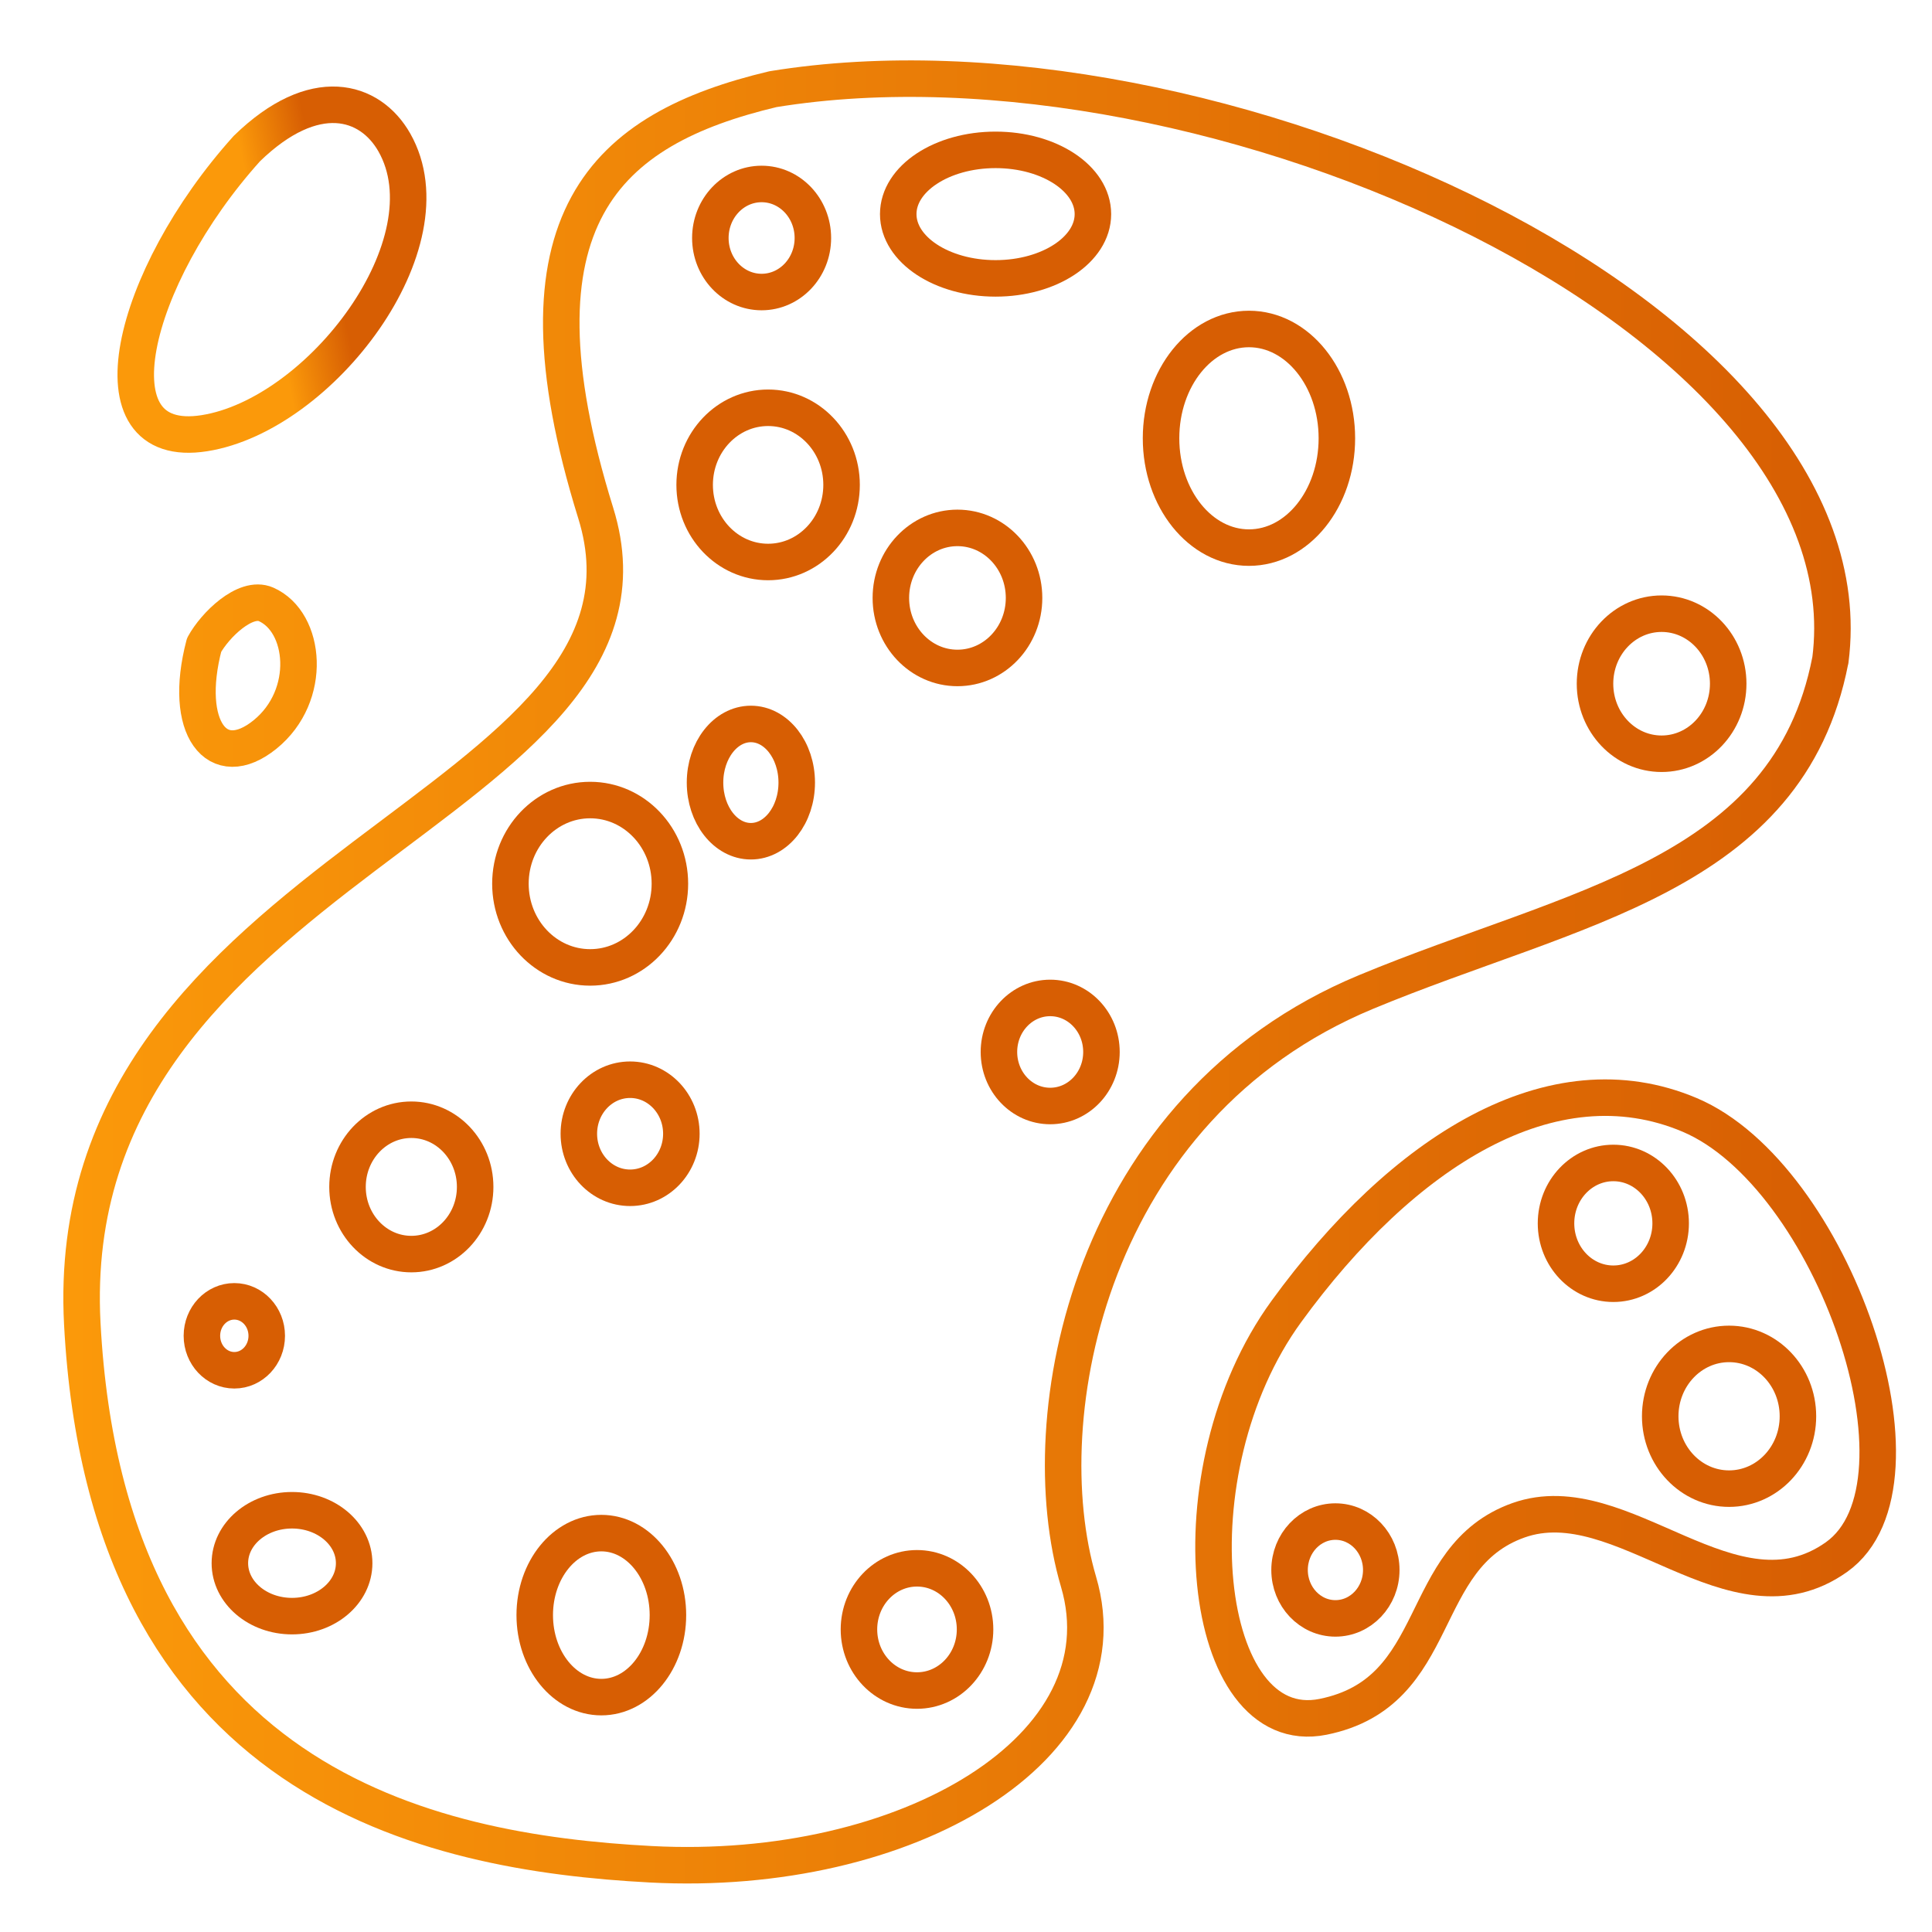
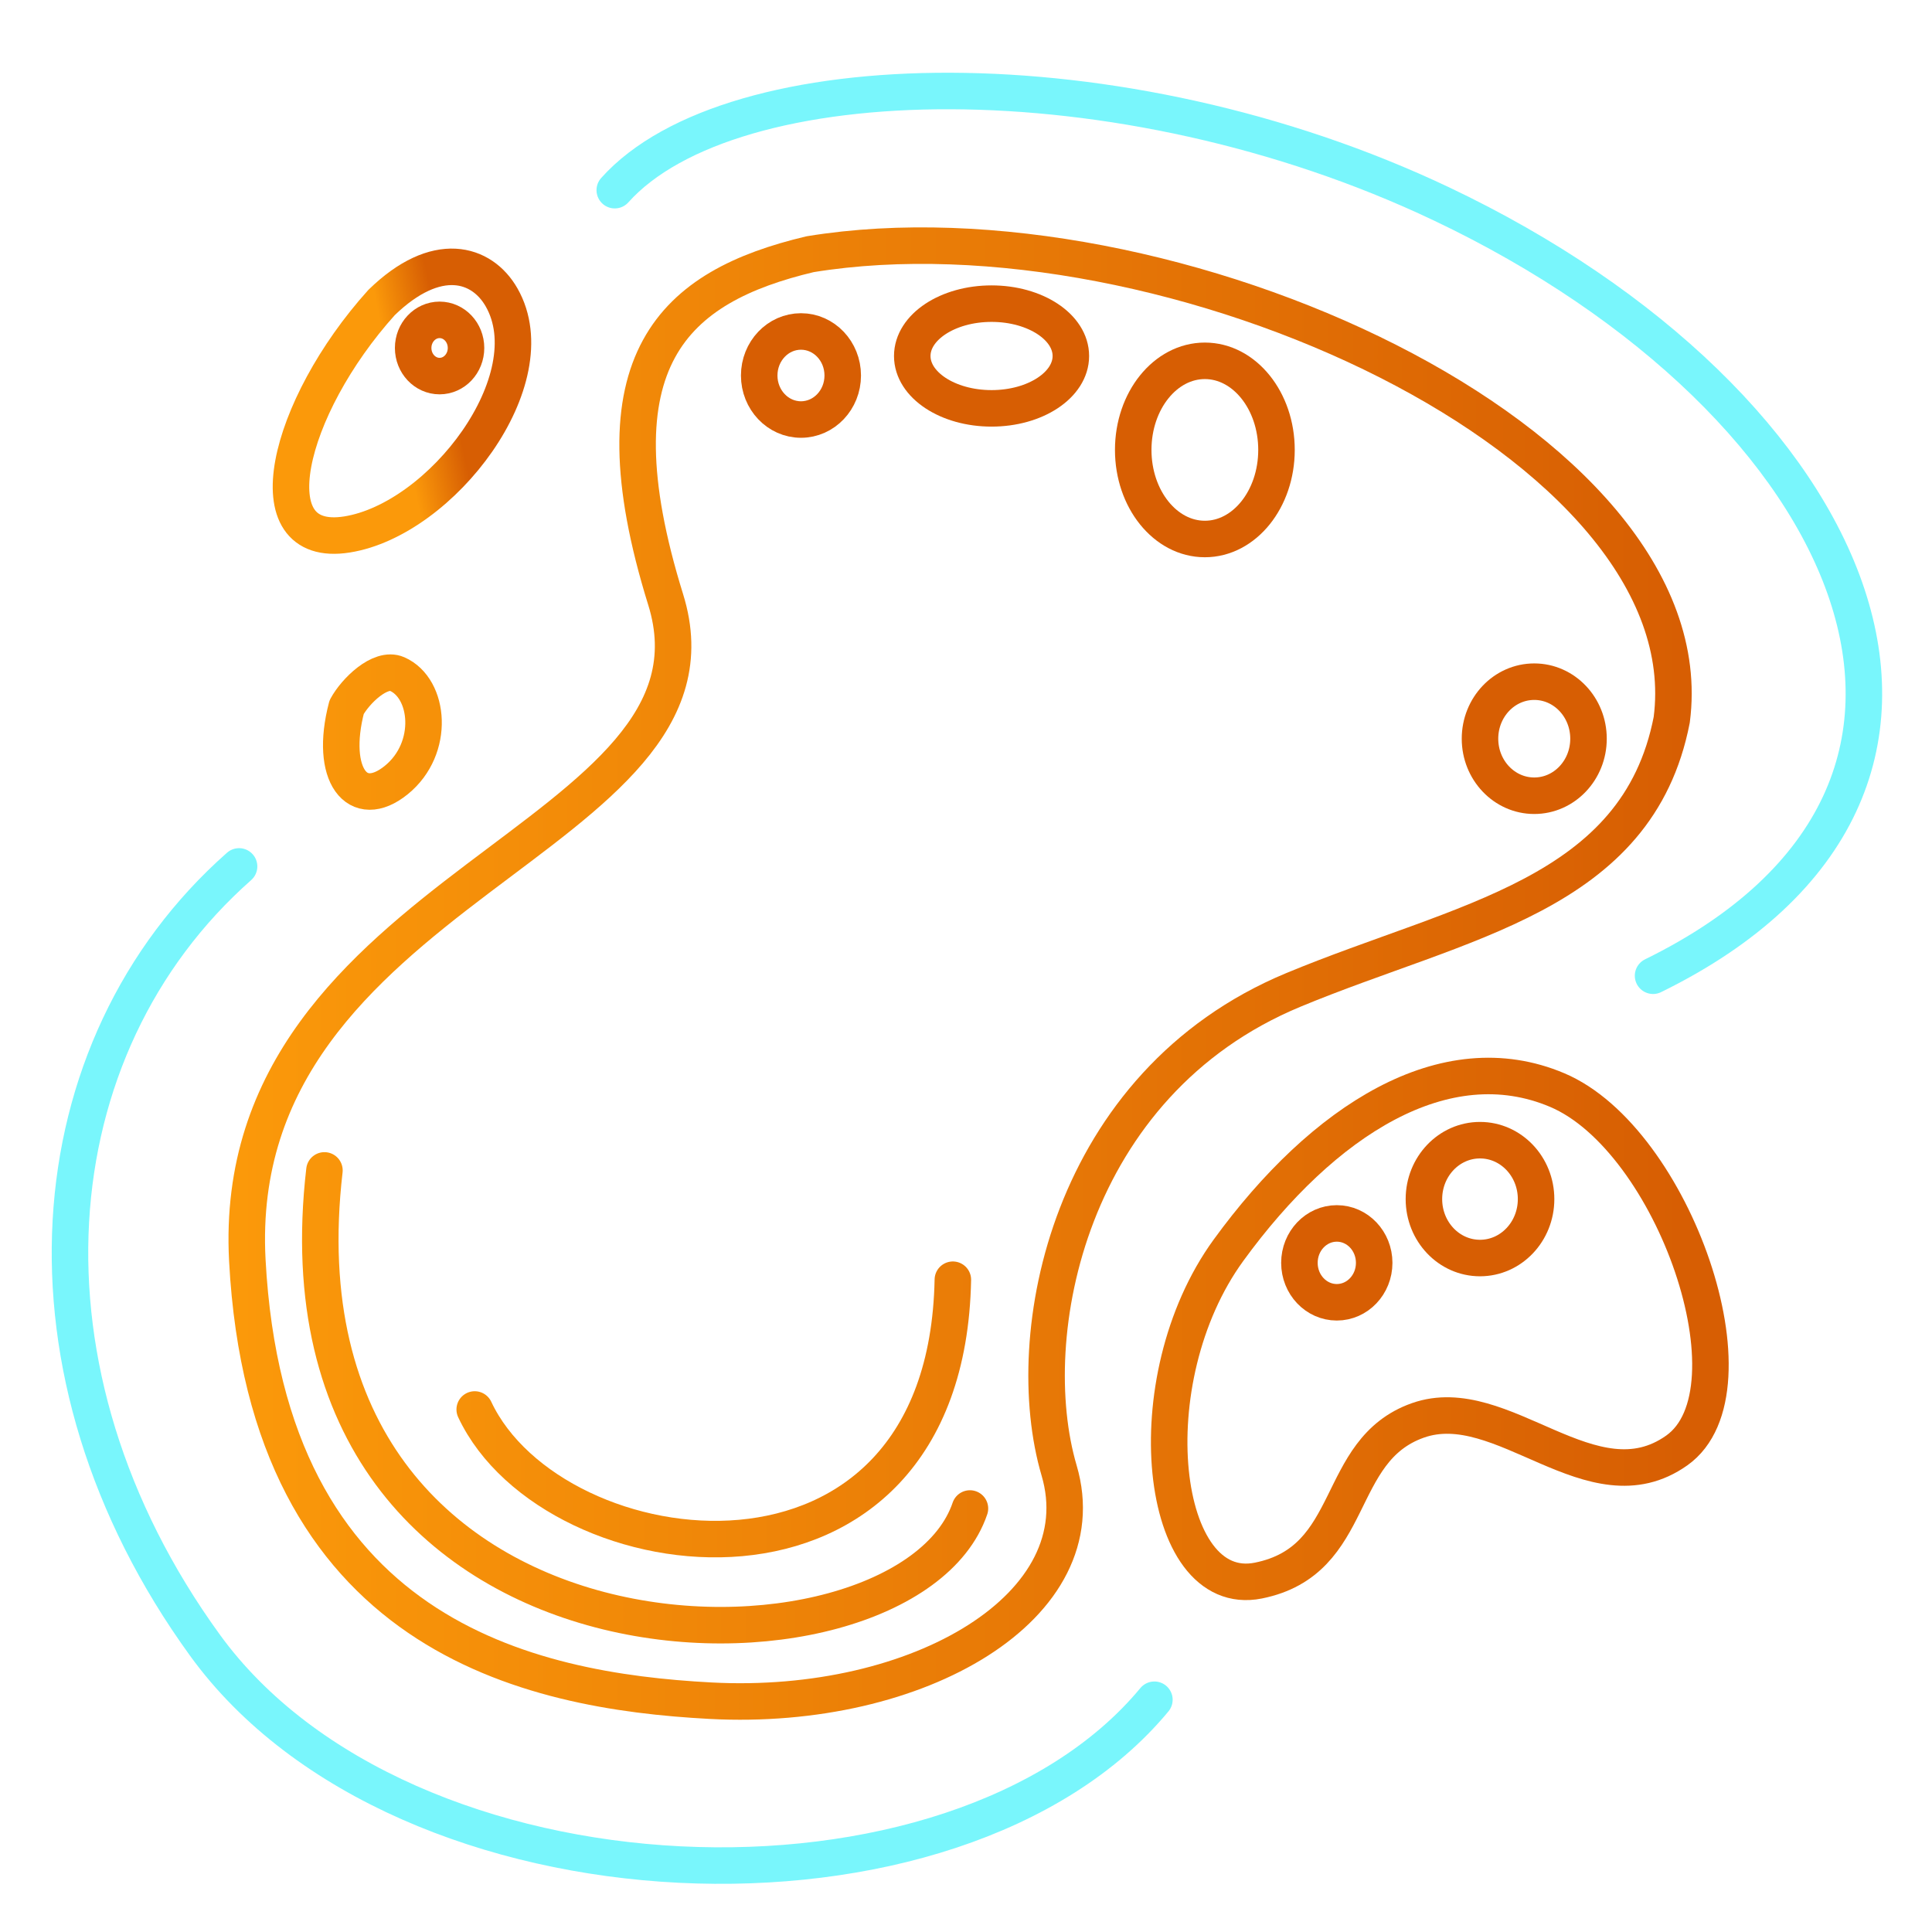
<svg xmlns="http://www.w3.org/2000/svg" xmlns:xlink="http://www.w3.org/1999/xlink" width="100" height="100" viewBox="0 0 26.458 26.458" version="1.1" id="svg8">
  <defs id="defs2">
    <linearGradient id="linearGradient1077">
      <stop style="stop-color:#fb990a;stop-opacity:1;" offset="0" id="stop1073" />
      <stop style="stop-color:#d75e03;stop-opacity:1" offset="1" id="stop1075" />
    </linearGradient>
    <marker orient="auto" refY="0" refX="0" id="marker5276" style="overflow:visible">
      <path id="path5274" d="M 0,0 5,-5 -12.5,0 5,5 Z" style="fill:#000000;fill-opacity:1;fill-rule:evenodd;stroke:#000000;stroke-width:1pt;stroke-opacity:1" transform="matrix(0.8,0,0,0.8,10,0)" />
    </marker>
    <marker orient="auto" refY="0" refX="0" id="marker5200" style="overflow:visible">
      <path id="path5198" d="M 0,0 5,-5 -12.5,0 5,5 Z" style="fill:#000000;fill-opacity:1;fill-rule:evenodd;stroke:#000000;stroke-width:1pt;stroke-opacity:1" transform="matrix(0.8,0,0,0.8,10,0)" />
    </marker>
    <marker orient="auto" refY="0" refX="0" id="marker5130" style="overflow:visible">
      <path id="path5128" d="M 0,0 5,-5 -12.5,0 5,5 Z" style="fill:#000000;fill-opacity:1;fill-rule:evenodd;stroke:#000000;stroke-width:1pt;stroke-opacity:1" transform="matrix(0.8,0,0,0.8,10,0)" />
    </marker>
    <marker orient="auto" refY="0" refX="0" id="marker5066" style="overflow:visible">
      <path id="path5064" d="M 0,0 5,-5 -12.5,0 5,5 Z" style="fill:#000000;fill-opacity:1;fill-rule:evenodd;stroke:#000000;stroke-width:1pt;stroke-opacity:1" transform="matrix(0.8,0,0,0.8,10,0)" />
    </marker>
    <marker orient="auto" refY="0" refX="0" id="marker5008" style="overflow:visible">
      <path id="path5006" d="M 0,0 5,-5 -12.5,0 5,5 Z" style="fill:#000000;fill-opacity:1;fill-rule:evenodd;stroke:#000000;stroke-width:1pt;stroke-opacity:1" transform="matrix(0.8,0,0,0.8,10,0)" />
    </marker>
    <marker orient="auto" refY="0" refX="0" id="marker4956" style="overflow:visible">
      <path id="path4954" d="M 0,0 5,-5 -12.5,0 5,5 Z" style="fill:#000000;fill-opacity:1;fill-rule:evenodd;stroke:#000000;stroke-width:1pt;stroke-opacity:1" transform="matrix(0.8,0,0,0.8,10,0)" />
    </marker>
    <marker orient="auto" refY="0" refX="0" id="marker4910" style="overflow:visible">
      <path id="path4908" d="M 0,0 5,-5 -12.5,0 5,5 Z" style="fill:#000000;fill-opacity:1;fill-rule:evenodd;stroke:#000000;stroke-width:1pt;stroke-opacity:1" transform="matrix(0.8,0,0,0.8,10,0)" />
    </marker>
    <marker orient="auto" refY="0" refX="0" id="marker4870" style="overflow:visible">
      <path id="path4868" d="M 0,0 5,-5 -12.5,0 5,5 Z" style="fill:#000000;fill-opacity:1;fill-rule:evenodd;stroke:#000000;stroke-width:1pt;stroke-opacity:1" transform="matrix(0.8,0,0,0.8,10,0)" />
    </marker>
    <marker orient="auto" refY="0" refX="0" id="marker4836" style="overflow:visible">
      <path id="path4834" d="M 0,0 5,-5 -12.5,0 5,5 Z" style="fill:#000000;fill-opacity:1;fill-rule:evenodd;stroke:#000000;stroke-width:1pt;stroke-opacity:1" transform="matrix(0.8,0,0,0.8,10,0)" />
    </marker>
    <marker orient="auto" refY="0" refX="0" id="marker4808" style="overflow:visible">
      <path id="path4806" d="M 0,0 5,-5 -12.5,0 5,5 Z" style="fill:#000000;fill-opacity:1;fill-rule:evenodd;stroke:#000000;stroke-width:1pt;stroke-opacity:1" transform="matrix(0.8,0,0,0.8,10,0)" />
    </marker>
    <marker orient="auto" refY="0" refX="0" id="marker4786" style="overflow:visible">
      <path id="path4784" d="M 0,0 5,-5 -12.5,0 5,5 Z" style="fill:#000000;fill-opacity:1;fill-rule:evenodd;stroke:#000000;stroke-width:1pt;stroke-opacity:1" transform="matrix(0.8,0,0,0.8,10,0)" />
    </marker>
    <marker orient="auto" refY="0" refX="0" id="Arrow1Lstart" style="overflow:visible">
      <path id="path4508" d="M 0,0 5,-5 -12.5,0 5,5 Z" style="fill:#000000;fill-opacity:1;fill-rule:evenodd;stroke:#000000;stroke-width:1pt;stroke-opacity:1" transform="matrix(0.8,0,0,0.8,10,0)" />
    </marker>
-     <linearGradient xlink:href="#linearGradient1077" id="linearGradient1079" x1="3.216" y1="282.363" x2="22.464" y2="282.363" gradientUnits="userSpaceOnUse" gradientTransform="matrix(1.265429,0,0,1.271589,-3.142482,-75.19835)" />
+     <linearGradient xlink:href="#linearGradient1077" id="linearGradient1079" x1="3.216" y1="282.363" x2="22.464" y2="282.363" gradientUnits="userSpaceOnUse" gradientTransform="matrix(1.031153,0,0,1.036225,-0.09132498,-8.717726)" />
    <linearGradient gradientTransform="matrix(3.779528,0,0,3.779528,-12.15494,-1030.272)" xlink:href="#linearGradient1077" id="linearGradient1079-2" x1="3.216" y1="282.363" x2="22.464" y2="282.363" gradientUnits="userSpaceOnUse" />
-     <linearGradient xlink:href="#linearGradient1077" id="linearGradient1153" gradientUnits="userSpaceOnUse" x1="5.266" y1="274.378" x2="5.993" y2="274.227" gradientTransform="matrix(1.265429,0,0,1.271589,-3.142482,-75.19835)" />
-     <linearGradient xlink:href="#linearGradient1077" id="linearGradient1155" gradientUnits="userSpaceOnUse" x1="3.216" y1="282.363" x2="22.464" y2="282.363" gradientTransform="matrix(1.265429,0,0,1.271589,-3.142482,-75.19835)" />
-     <linearGradient xlink:href="#linearGradient1077" id="linearGradient1157" gradientUnits="userSpaceOnUse" x1="3.216" y1="282.363" x2="22.464" y2="282.363" gradientTransform="matrix(1.265429,0,0,1.271589,-3.142482,-75.19835)" />
+     <linearGradient xlink:href="#linearGradient1077" id="linearGradient1153" gradientUnits="userSpaceOnUse" x1="5.266" y1="274.378" x2="5.993" y2="274.227" gradientTransform="matrix(1.031153,0,0,1.036225,-0.09132498,-8.717726)" />
+     <linearGradient xlink:href="#linearGradient1077" id="linearGradient1155" gradientUnits="userSpaceOnUse" x1="3.216" y1="282.363" x2="22.464" y2="282.363" gradientTransform="matrix(1.031153,0,0,1.036225,-0.09132498,-8.717726)" />
+     <linearGradient xlink:href="#linearGradient1077" id="linearGradient1157" gradientUnits="userSpaceOnUse" x1="3.216" y1="282.363" x2="22.464" y2="282.363" gradientTransform="matrix(1.031153,0,0,1.036225,-0.09132498,-8.717726)" />
    <linearGradient xlink:href="#linearGradient1077" id="linearGradient1153-9" gradientUnits="userSpaceOnUse" x1="4.564" y1="274.047" x2="5.993" y2="274.227" gradientTransform="matrix(4.782724,0,0,4.806005,-16.67866,-1314.662)" />
-     <linearGradient xlink:href="#linearGradient1077" id="linearGradient1040" gradientUnits="userSpaceOnUse" gradientTransform="matrix(1.265429,0,0,1.271589,3.826571,-70.47436)" x1="4.564" y1="274.047" x2="5.993" y2="274.227" />
-     <linearGradient xlink:href="#linearGradient1077" id="linearGradient1040-0" gradientUnits="userSpaceOnUse" gradientTransform="matrix(1.670918,0,0,1.984919,-7.889684,-270.3892)" x1="4.564" y1="274.047" x2="5.993" y2="274.227" />
-     <linearGradient xlink:href="#linearGradient1077" id="linearGradient1040-0-0" gradientUnits="userSpaceOnUse" gradientTransform="matrix(1.395217,0,0,1.40064,-10.35073,-108.7563)" x1="4.564" y1="274.047" x2="5.993" y2="274.227" />
-     <linearGradient xlink:href="#linearGradient1077" id="linearGradient1040-0-0-1" gradientUnits="userSpaceOnUse" gradientTransform="matrix(1.103194,0,0,1.110275,-3.943083,-13.07415)" x1="4.564" y1="274.047" x2="5.993" y2="274.227" />
-     <linearGradient xlink:href="#linearGradient1077" id="linearGradient1040-0-0-2" gradientUnits="userSpaceOnUse" gradientTransform="matrix(1.265429,0,0,1.488689,-10.69343,-117.5396)" x1="4.564" y1="274.047" x2="5.993" y2="274.227" />
-     <linearGradient xlink:href="#linearGradient1077" id="linearGradient1040-0-0-7" gradientUnits="userSpaceOnUse" gradientTransform="matrix(1.514961,0,0,1.519704,-14.57895,-136.1016)" x1="4.564" y1="274.047" x2="5.993" y2="274.227" />
-     <linearGradient xlink:href="#linearGradient1077" id="linearGradient1040-0-0-28" gradientUnits="userSpaceOnUse" gradientTransform="matrix(1.180643,0,0,0.9614453,-13.66085,27.02783)" x1="4.564" y1="274.047" x2="5.993" y2="274.227" />
-     <linearGradient xlink:href="#linearGradient1077" id="linearGradient1040-0-0-12" gradientUnits="userSpaceOnUse" gradientTransform="matrix(0.9734068,0,0,0.9812248,-0.1776255,14.57677)" x1="4.564" y1="274.047" x2="5.993" y2="274.227" />
-     <linearGradient xlink:href="#linearGradient1077" id="linearGradient1040-0-0-12-9" gradientUnits="userSpaceOnUse" gradientTransform="matrix(0.8710444,0,0,1.06553,-2.745896,-12.34197)" x1="4.564" y1="274.047" x2="5.993" y2="274.227" />
-     <linearGradient xlink:href="#linearGradient1077" id="linearGradient1040-0-0-1-4" gradientUnits="userSpaceOnUse" gradientTransform="matrix(1.265429,0,0,1.271589,-5.815831,-71.64911)" x1="4.564" y1="274.047" x2="5.993" y2="274.227" />
-     <linearGradient xlink:href="#linearGradient1077" id="linearGradient1040-0-0-1-4-6" gradientUnits="userSpaceOnUse" gradientTransform="matrix(0.616491,0,0,0.6263354,-6.012427,116.2519)" x1="4.564" y1="274.047" x2="5.993" y2="274.227" />
-     <linearGradient xlink:href="#linearGradient1077" id="linearGradient1040-0-0-1-4-6-3" gradientUnits="userSpaceOnUse" gradientTransform="matrix(0.9734068,0,0,0.9812248,-5.930602,15.69745)" x1="4.564" y1="274.047" x2="5.993" y2="274.227" />
-     <linearGradient xlink:href="#linearGradient1077" id="linearGradient1040-0-0-28-1" gradientUnits="userSpaceOnUse" gradientTransform="matrix(1.21309,0,0,1.219547,-12.51236,-49.24326)" x1="4.564" y1="274.047" x2="5.993" y2="274.227" />
-     <linearGradient xlink:href="#linearGradient1077" id="linearGradient1040-0-0-12-9-7" gradientUnits="userSpaceOnUse" gradientTransform="matrix(0.8710444,0,0,0.8794435,5.258971,49.71648)" x1="4.564" y1="274.047" x2="5.993" y2="274.227" />
-     <linearGradient xlink:href="#linearGradient1077" id="linearGradient1040-0-0-12-9-9" gradientUnits="userSpaceOnUse" gradientTransform="matrix(1.307725,0,0,1.313645,4.118641,-72.02992)" x1="4.564" y1="274.047" x2="5.993" y2="274.227" />
-     <linearGradient xlink:href="#linearGradient1077" id="linearGradient1040-0-0-12-9-9-5" gradientUnits="userSpaceOnUse" gradientTransform="matrix(1.089385,0,0,1.096544,5.798668,-14.85175)" x1="4.564" y1="274.047" x2="5.993" y2="274.227" />
-     <linearGradient xlink:href="#linearGradient1077" id="linearGradient1040-0-0-12-7" gradientUnits="userSpaceOnUse" gradientTransform="matrix(0.9734068,0,0,0.9812248,-4.129875,3.430077)" x1="4.564" y1="274.047" x2="5.993" y2="274.227" />
-     <linearGradient xlink:href="#linearGradient1077" id="linearGradient1040-0-0-12-0" gradientUnits="userSpaceOnUse" gradientTransform="matrix(1.849473,0,0,1.167311,-14.03004,-48.17232)" x1="4.564" y1="274.047" x2="5.993" y2="274.227" />
+     <linearGradient xlink:href="#linearGradient1077" id="linearGradient1040" gradientUnits="userSpaceOnUse" gradientTransform="matrix(1.031153,0,0,1.036225,5.587507,-4.868122)" x1="4.564" y1="274.047" x2="5.993" y2="274.227" />
+     <linearGradient xlink:href="#linearGradient1077" id="linearGradient1040-0" gradientUnits="userSpaceOnUse" gradientTransform="matrix(1.361571,0,0,1.617522,-3.866106,-168.9959)" x1="4.564" y1="274.047" x2="5.993" y2="274.227" />
+     <linearGradient xlink:href="#linearGradient1077" id="linearGradient1040-0-0-1-4-6" gradientUnits="userSpaceOnUse" gradientTransform="matrix(0.5023565,0,0,0.5104042,-1.494497,134.6677)" x1="4.564" y1="274.047" x2="5.993" y2="274.227" />
+     <linearGradient xlink:href="#linearGradient1077" id="linearGradient1040-0-0-12-9-7" gradientUnits="userSpaceOnUse" gradientTransform="matrix(0.709783,0,0,0.7166634,7.690162,90.36328)" x1="4.564" y1="274.047" x2="5.993" y2="274.227" />
+     <linearGradient xlink:href="#linearGradient1077" id="linearGradient1040-0-0-12-9-9" gradientUnits="userSpaceOnUse" gradientTransform="matrix(1.065618,0,0,1.070496,4.328795,-8.006645)" x1="4.564" y1="274.047" x2="5.993" y2="274.227" />
+     <linearGradient xlink:href="#linearGradient1077" id="linearGradient1040-0-0-12-7" gradientUnits="userSpaceOnUse" gradientTransform="matrix(0.7931944,0,0,0.7996056,-0.8959166,55.35701)" x1="4.564" y1="274.047" x2="5.993" y2="274.227" />
+     <linearGradient xlink:href="#linearGradient1077" id="linearGradient1040-0-0-12-0" gradientUnits="userSpaceOnUse" gradientTransform="matrix(1.507069,0,0,0.9512482,-8.963211,13.30593)" x1="4.564" y1="274.047" x2="5.993" y2="274.227" />
+     <linearGradient xlink:href="#linearGradient1077" id="linearGradient1079-3" x1="3.216" y1="282.363" x2="22.464" y2="282.363" gradientUnits="userSpaceOnUse" gradientTransform="matrix(3.89727,0,0,3.916441,-12.17347,-1067.234)" />
+     <linearGradient xlink:href="#linearGradient1077" id="linearGradient1080" gradientUnits="userSpaceOnUse" gradientTransform="matrix(1.031153,0,0,1.036225,0.00221936,-8.437093)" x1="3.216" y1="282.363" x2="22.464" y2="282.363" />
+     <linearGradient xlink:href="#linearGradient1077" id="linearGradient1080-9" gradientUnits="userSpaceOnUse" gradientTransform="matrix(1.031153,0,0,1.036225,0.2828523,-9.840237)" x1="3.216" y1="282.363" x2="22.464" y2="282.363" />
  </defs>
  <g id="layer1" transform="translate(0,-270.5417)">
-     <path style="opacity:1;vector-effect:none;fill:none;fill-opacity:0.296;stroke:url(#linearGradient1079);stroke-width:0.5;stroke-linecap:round;stroke-linejoin:round;stroke-miterlimit:4;stroke-dasharray:none;stroke-dashoffset:0;stroke-opacity:1" d="m 25.065,279.586 c -0.576,2.962 -3.53,3.365 -6.361,4.542 -3.778,1.571 -4.604,5.804 -3.934,8.075 0.67,2.271 -2.353,4.055 -5.859,3.869 -3.056,-0.162 -7.45,-1.093 -7.784,-7.402 -0.335,-6.308 8.287,-7.065 7.031,-11.103 -1.256,-4.037 0.147,-5.262 2.427,-5.804 5.986,-0.977 15.085,3.164 14.481,7.822 z" id="path988" />
-     <path style="opacity:1;vector-effect:none;fill:none;fill-opacity:0.296;stroke:url(#linearGradient1157);stroke-width:0.5;stroke-linecap:round;stroke-linejoin:round;stroke-miterlimit:4;stroke-dasharray:none;stroke-dashoffset:0;stroke-opacity:1" d="m 23.14,285.81 c 1.951,0.826 3.432,5.047 2.009,6.056 -1.423,1.009 -2.93,-1.009 -4.353,-0.505 -1.423,0.505 -1.004,2.355 -2.678,2.692 -1.674,0.336 -2.093,-3.364 -0.502,-5.551 1.59,-2.187 3.638,-3.49 5.524,-2.692 z" id="path1083" />
-     <path style="opacity:1;vector-effect:none;fill:none;fill-opacity:0.296;stroke:url(#linearGradient1153);stroke-width:0.5;stroke-linecap:round;stroke-linejoin:round;stroke-miterlimit:4;stroke-dasharray:none;stroke-dashoffset:0;stroke-opacity:1" d="m 3.381,272.576 c -1.59,1.766 -2.171,4.15 -0.581,3.898 1.59,-0.252 3.383,-2.604 2.6,-3.982 -0.333,-0.585 -1.096,-0.814 -2.019,0.084 z" id="path1093" />
-     <path style="opacity:1;vector-effect:none;fill:none;fill-opacity:0.296;stroke:url(#linearGradient1155);stroke-width:0.5;stroke-linecap:round;stroke-linejoin:round;stroke-miterlimit:4;stroke-dasharray:none;stroke-dashoffset:0;stroke-opacity:1" d="m 2.795,279.375 c -0.298,1.135 0.177,1.758 0.835,1.225 0.657,-0.533 0.559,-1.542 0.013,-1.782 -0.284,-0.124 -0.701,0.287 -0.848,0.557 z" id="path1093-1" />
-     <ellipse style="opacity:1;vector-effect:none;fill:none;fill-opacity:0.296;stroke:url(#linearGradient1040);stroke-width:0.5;stroke-linecap:round;stroke-linejoin:round;stroke-miterlimit:4;stroke-dasharray:none;stroke-dashoffset:0;stroke-opacity:1" id="path1026" cx="22.755" cy="279.905" rx="0.912" ry="0.959" />
-     <ellipse style="opacity:1;vector-effect:none;fill:none;fill-opacity:0.296;stroke:url(#linearGradient1040-0);stroke-width:0.5;stroke-linecap:round;stroke-linejoin:round;stroke-miterlimit:4;stroke-dasharray:none;stroke-dashoffset:0;stroke-opacity:1" id="path1026-6" cx="17.104" cy="276.544" rx="1.204" ry="1.497" />
-     <ellipse style="opacity:1;vector-effect:none;fill:none;fill-opacity:0.296;stroke:url(#linearGradient1040-0-0);stroke-width:0.5;stroke-linecap:round;stroke-linejoin:round;stroke-miterlimit:4;stroke-dasharray:none;stroke-dashoffset:0;stroke-opacity:1" id="path1026-6-6" cx="10.519" cy="277.182" rx="1.006" ry="1.056" />
-     <ellipse style="opacity:1;vector-effect:none;fill:none;fill-opacity:0.296;stroke:url(#linearGradient1040-0-0-1);stroke-width:0.5;stroke-linecap:round;stroke-linejoin:round;stroke-miterlimit:4;stroke-dasharray:none;stroke-dashoffset:0;stroke-opacity:1" id="path1026-6-6-9" cx="12.558" cy="292.856" rx="0.795" ry="0.837" />
-     <ellipse style="opacity:1;vector-effect:none;fill:none;fill-opacity:0.296;stroke:url(#linearGradient1040-0-0-2);stroke-width:0.5;stroke-linecap:round;stroke-linejoin:round;stroke-miterlimit:4;stroke-dasharray:none;stroke-dashoffset:0;stroke-opacity:1" id="path1026-6-6-3" cx="8.235" cy="292.66" rx="0.912" ry="1.123" />
-     <ellipse style="opacity:1;vector-effect:none;fill:none;fill-opacity:0.296;stroke:url(#linearGradient1040-0-0-7);stroke-width:0.5;stroke-linecap:round;stroke-linejoin:round;stroke-miterlimit:4;stroke-dasharray:none;stroke-dashoffset:0;stroke-opacity:1" id="path1026-6-6-2" cx="8.082" cy="282.644" rx="1.092" ry="1.146" />
-     <ellipse style="opacity:1;vector-effect:none;fill:none;fill-opacity:0.296;stroke:url(#linearGradient1040-0-0-28);stroke-width:0.5;stroke-linecap:round;stroke-linejoin:round;stroke-miterlimit:4;stroke-dasharray:none;stroke-dashoffset:0;stroke-opacity:1" id="path1026-6-6-36" cx="3.999" cy="291.949" rx="0.851" ry="0.725" />
-     <ellipse style="opacity:1;vector-effect:none;fill:none;fill-opacity:0.296;stroke:url(#linearGradient1040-0-0-12);stroke-width:0.5;stroke-linecap:round;stroke-linejoin:round;stroke-miterlimit:4;stroke-dasharray:none;stroke-dashoffset:0;stroke-opacity:1" id="path1026-6-6-1" cx="14.382" cy="284.948" rx="0.702" ry="0.74" />
-     <ellipse style="opacity:1;vector-effect:none;fill:none;fill-opacity:0.296;stroke:url(#linearGradient1040-0-0-12-9);stroke-width:0.5;stroke-linecap:round;stroke-linejoin:round;stroke-miterlimit:4;stroke-dasharray:none;stroke-dashoffset:0;stroke-opacity:1" id="path1026-6-6-1-8" cx="10.283" cy="281.259" rx="0.628" ry="0.803" />
-     <ellipse style="opacity:1;vector-effect:none;fill:none;fill-opacity:0.296;stroke:url(#linearGradient1040-0-0-1-4);stroke-width:0.5;stroke-linecap:round;stroke-linejoin:round;stroke-miterlimit:4;stroke-dasharray:none;stroke-dashoffset:0;stroke-opacity:1" id="path1026-6-6-9-3" cx="13.112" cy="278.73" rx="0.912" ry="0.959" />
-     <ellipse style="opacity:1;vector-effect:none;fill:none;fill-opacity:0.296;stroke:url(#linearGradient1040-0-0-1-4-6);stroke-width:0.5;stroke-linecap:round;stroke-linejoin:round;stroke-miterlimit:4;stroke-dasharray:none;stroke-dashoffset:0;stroke-opacity:1" id="path1026-6-6-9-3-6" cx="3.209" cy="288.835" rx="0.444" ry="0.472" />
-     <ellipse style="opacity:1;vector-effect:none;fill:none;fill-opacity:0.296;stroke:url(#linearGradient1040-0-0-1-4-6-3);stroke-width:0.5;stroke-linecap:round;stroke-linejoin:round;stroke-miterlimit:4;stroke-dasharray:none;stroke-dashoffset:0;stroke-opacity:1" id="path1026-6-6-9-3-6-6" cx="8.629" cy="286.068" rx="0.702" ry="0.74" />
-     <ellipse style="opacity:1;vector-effect:none;fill:none;fill-opacity:0.296;stroke:url(#linearGradient1040-0-0-28-1);stroke-width:0.5;stroke-linecap:round;stroke-linejoin:round;stroke-miterlimit:4;stroke-dasharray:none;stroke-dashoffset:0;stroke-opacity:1" id="path1026-6-6-36-4" cx="5.633" cy="286.796" rx="0.874" ry="0.92" />
-     <ellipse style="opacity:1;vector-effect:none;fill:none;fill-opacity:0.296;stroke:url(#linearGradient1040-0-0-12-9-7);stroke-width:0.5;stroke-linecap:round;stroke-linejoin:round;stroke-miterlimit:4;stroke-dasharray:none;stroke-dashoffset:0;stroke-opacity:1" id="path1026-6-6-1-8-6" cx="18.288" cy="292.042" rx="0.628" ry="0.663" />
-     <ellipse style="opacity:1;vector-effect:none;fill:none;fill-opacity:0.296;stroke:url(#linearGradient1040-0-0-12-9-9);stroke-width:0.5;stroke-linecap:round;stroke-linejoin:round;stroke-miterlimit:4;stroke-dasharray:none;stroke-dashoffset:0;stroke-opacity:1" id="path1026-6-6-1-8-4" cx="23.679" cy="289.937" rx="0.943" ry="0.991" />
-     <ellipse style="opacity:1;vector-effect:none;fill:none;fill-opacity:0.296;stroke:url(#linearGradient1040-0-0-12-9-9-5);stroke-width:0.5;stroke-linecap:round;stroke-linejoin:round;stroke-miterlimit:4;stroke-dasharray:none;stroke-dashoffset:0;stroke-opacity:1" id="path1026-6-6-1-8-4-4" cx="22.094" cy="287.295" rx="0.785" ry="0.827" />
-     <ellipse style="opacity:1;vector-effect:none;fill:none;fill-opacity:0.296;stroke:url(#linearGradient1040-0-0-12-7);stroke-width:0.5;stroke-linecap:round;stroke-linejoin:round;stroke-miterlimit:4;stroke-dasharray:none;stroke-dashoffset:0;stroke-opacity:1" id="path1026-6-6-1-3" cx="10.43" cy="273.801" rx="0.702" ry="0.74" />
-     <ellipse style="opacity:1;vector-effect:none;fill:none;fill-opacity:0.296;stroke:url(#linearGradient1040-0-0-12-0);stroke-width:0.5;stroke-linecap:round;stroke-linejoin:round;stroke-miterlimit:4;stroke-dasharray:none;stroke-dashoffset:0;stroke-opacity:1" id="path1026-6-6-1-6" cx="13.634" cy="273.474" rx="1.333" ry="0.88" />
+     <path style="opacity:1;vector-effect:none;fill:none;fill-opacity:0.296;stroke:url(#linearGradient1079);stroke-width:0.5;stroke-linecap:round;stroke-linejoin:round;stroke-miterlimit:4;stroke-dasharray:none;stroke-dashoffset:0;stroke-opacity:1" d="m 22.894,280.398 c -0.469,2.413 -2.877,2.742 -5.184,3.701 -3.079,1.28 -3.751,4.729 -3.206,6.58 0.546,1.851 -1.917,3.304 -4.774,3.153 -2.49,-0.132 -6.07,-0.891 -6.343,-6.032 -0.273,-5.141 6.752,-5.758 5.729,-9.048 -1.023,-3.29 0.119,-4.288 1.978,-4.729 4.878,-0.796 12.292,2.578 11.8,6.374 z" id="path988" />
+     <path style="opacity:1;vector-effect:none;fill:none;fill-opacity:0.296;stroke:url(#linearGradient1157);stroke-width:0.5;stroke-linecap:round;stroke-linejoin:round;stroke-miterlimit:4;stroke-dasharray:none;stroke-dashoffset:0;stroke-opacity:1" d="m 21.326,285.47 c 1.59,0.673 2.796,4.113 1.637,4.935 -1.16,0.823 -2.387,-0.823 -3.547,-0.411 -1.16,0.411 -0.818,1.919 -2.183,2.193 -1.364,0.274 -1.705,-2.742 -0.409,-4.524 1.296,-1.782 2.965,-2.844 4.502,-2.193 z" id="path1083" />
+     <path style="opacity:1;vector-effect:none;fill:none;fill-opacity:0.296;stroke:url(#linearGradient1153);stroke-width:0.5;stroke-linecap:round;stroke-linejoin:round;stroke-miterlimit:4;stroke-dasharray:none;stroke-dashoffset:0;stroke-opacity:1" d="m 5.225,274.685 c -1.296,1.439 -1.769,3.382 -0.473,3.176 1.296,-0.206 2.757,-2.122 2.118,-3.245 -0.271,-0.477 -0.893,-0.663 -1.645,0.069 z" id="path1093" />
+     <path style="opacity:1;vector-effect:none;fill:none;fill-opacity:0.296;stroke:url(#linearGradient1155);stroke-width:0.5;stroke-linecap:round;stroke-linejoin:round;stroke-miterlimit:4;stroke-dasharray:none;stroke-dashoffset:0;stroke-opacity:1" d="m 4.747,280.226 c -0.242,0.925 0.145,1.432 0.68,0.998 0.535,-0.434 0.456,-1.257 0.011,-1.452 -0.231,-0.101 -0.572,0.234 -0.691,0.454 z" id="path1093-1" />
+     <ellipse style="opacity:1;vector-effect:none;fill:none;fill-opacity:0.296;stroke:url(#linearGradient1040);stroke-width:0.5;stroke-linecap:round;stroke-linejoin:round;stroke-miterlimit:4;stroke-dasharray:none;stroke-dashoffset:0;stroke-opacity:1" id="path1026" cx="21.011" cy="280.658" rx="0.743" ry="0.781" />
+     <ellipse style="opacity:1;vector-effect:none;fill:none;fill-opacity:0.296;stroke:url(#linearGradient1040-0);stroke-width:0.5;stroke-linecap:round;stroke-linejoin:round;stroke-miterlimit:4;stroke-dasharray:none;stroke-dashoffset:0;stroke-opacity:1" id="path1026-6" cx="16.5" cy="276.703" rx="0.981" ry="1.22" />
+     <ellipse style="opacity:1;vector-effect:none;fill:none;fill-opacity:0.296;stroke:url(#linearGradient1040-0-0-1-4-6);stroke-width:0.5;stroke-linecap:round;stroke-linejoin:round;stroke-miterlimit:4;stroke-dasharray:none;stroke-dashoffset:0;stroke-opacity:1" id="path1026-6-6-9-3-6" cx="6.02" cy="275.307" rx="0.362" ry="0.385" />
+     <ellipse style="opacity:1;vector-effect:none;fill:none;fill-opacity:0.296;stroke:url(#linearGradient1040-0-0-12-9-7);stroke-width:0.5;stroke-linecap:round;stroke-linejoin:round;stroke-miterlimit:4;stroke-dasharray:none;stroke-dashoffset:0;stroke-opacity:1" id="path1026-6-6-1-8-6" cx="18.307" cy="287.836" rx="0.512" ry="0.54" />
+     <ellipse style="opacity:1;vector-effect:none;fill:none;fill-opacity:0.296;stroke:url(#linearGradient1040-0-0-12-9-9);stroke-width:0.5;stroke-linecap:round;stroke-linejoin:round;stroke-miterlimit:4;stroke-dasharray:none;stroke-dashoffset:0;stroke-opacity:1" id="path1026-6-6-1-8-4" cx="20.268" cy="286.963" rx="0.768" ry="0.807" />
+     <ellipse style="opacity:1;vector-effect:none;fill:none;fill-opacity:0.296;stroke:url(#linearGradient1040-0-0-12-7);stroke-width:0.5;stroke-linecap:round;stroke-linejoin:round;stroke-miterlimit:4;stroke-dasharray:none;stroke-dashoffset:0;stroke-opacity:1" id="path1026-6-6-1-3" cx="10.969" cy="275.684" rx="0.572" ry="0.603" />
+     <ellipse style="opacity:1;vector-effect:none;fill:none;fill-opacity:0.296;stroke:url(#linearGradient1040-0-0-12-0);stroke-width:0.5;stroke-linecap:round;stroke-linejoin:round;stroke-miterlimit:4;stroke-dasharray:none;stroke-dashoffset:0;stroke-opacity:1" id="path1026-6-6-1-6" cx="13.579" cy="275.417" rx="1.086" ry="0.717" />
+     <path style="opacity:1;vector-effect:none;fill:none;fill-opacity:0.296;stroke:#00edf9;stroke-width:0.5;stroke-linecap:round;stroke-linejoin:round;stroke-miterlimit:4;stroke-dasharray:none;stroke-dashoffset:0;stroke-opacity:0.526" d="m 22.638,283.904 c 5.209,-2.554 2.842,-7.845 -2.9,-10.571 -4.411,-2.094 -9.729,-1.964 -11.319,-0.187" id="path1039" />
+     <path style="opacity:1;vector-effect:none;fill:none;fill-opacity:0.296;stroke:#00edf9;stroke-width:0.5;stroke-linecap:round;stroke-linejoin:round;stroke-miterlimit:4;stroke-dasharray:none;stroke-dashoffset:0;stroke-opacity:0.526" d="m 3.274,282.407 c -2.806,2.479 -3.181,6.922 -0.468,10.664 2.713,3.742 10.29,4.022 13.003,0.748" id="path1041" />
+     <path style="opacity:1;vector-effect:none;fill:none;fill-opacity:0.296;stroke:url(#linearGradient1080);stroke-width:0.5;stroke-linecap:round;stroke-linejoin:round;stroke-miterlimit:4;stroke-dasharray:none;stroke-dashoffset:0;stroke-opacity:1" d="m 4.443,286.57 c -0.842,7.25 7.951,7.25 8.84,4.63" id="path1056" />
+     <path style="opacity:1;vector-effect:none;fill:none;fill-opacity:0.296;stroke:url(#linearGradient1080-9);stroke-width:0.5;stroke-linecap:round;stroke-linejoin:round;stroke-miterlimit:4;stroke-dasharray:none;stroke-dashoffset:0;stroke-opacity:1" d="m 6.501,289.844 c 1.076,2.292 6.455,2.993 6.548,-1.777" id="path1056-7" />
  </g>
</svg>
